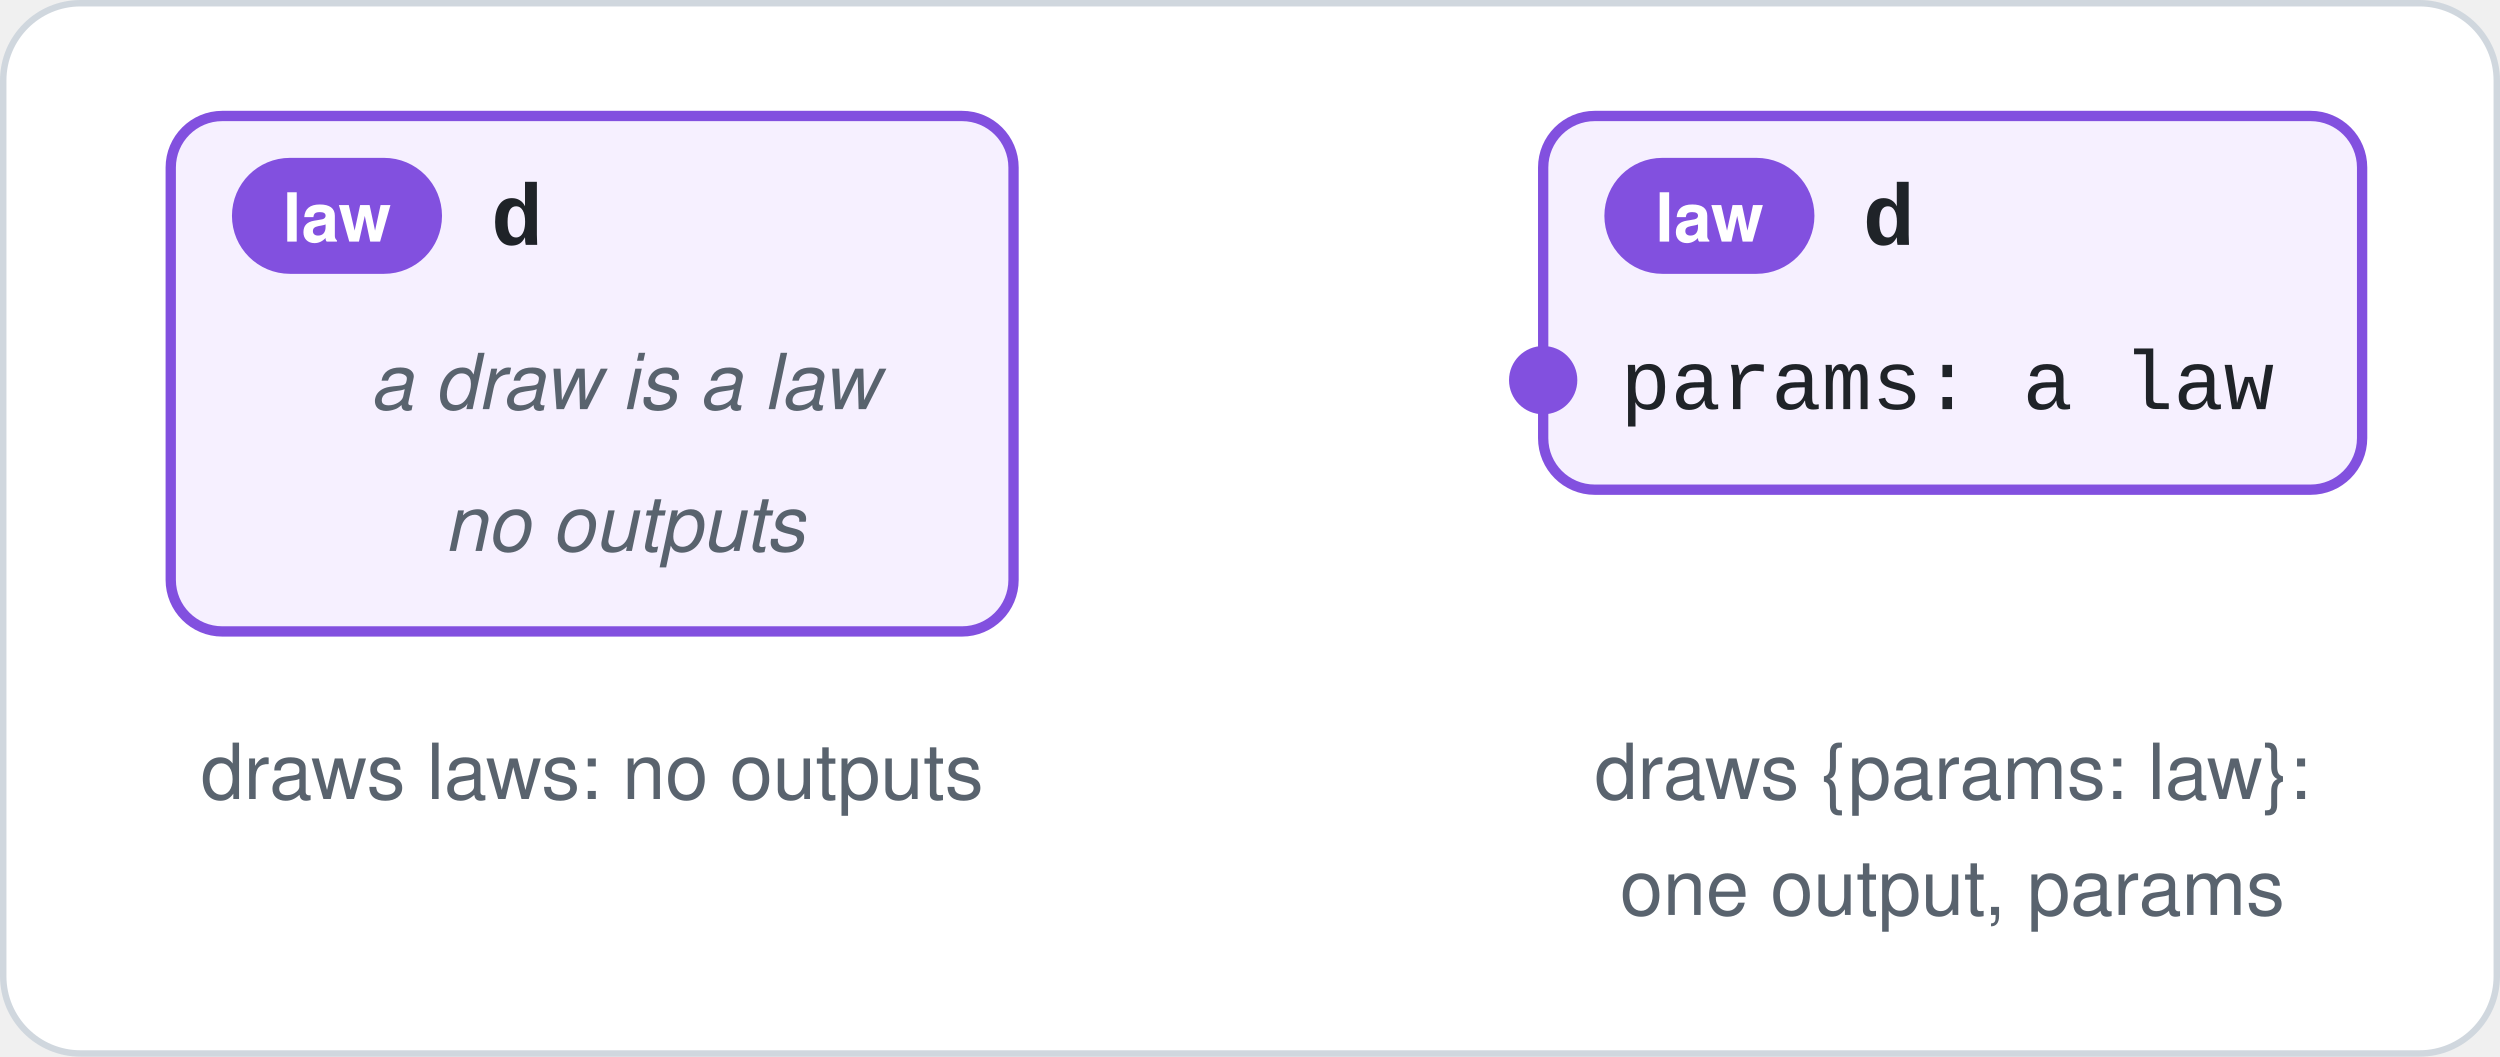
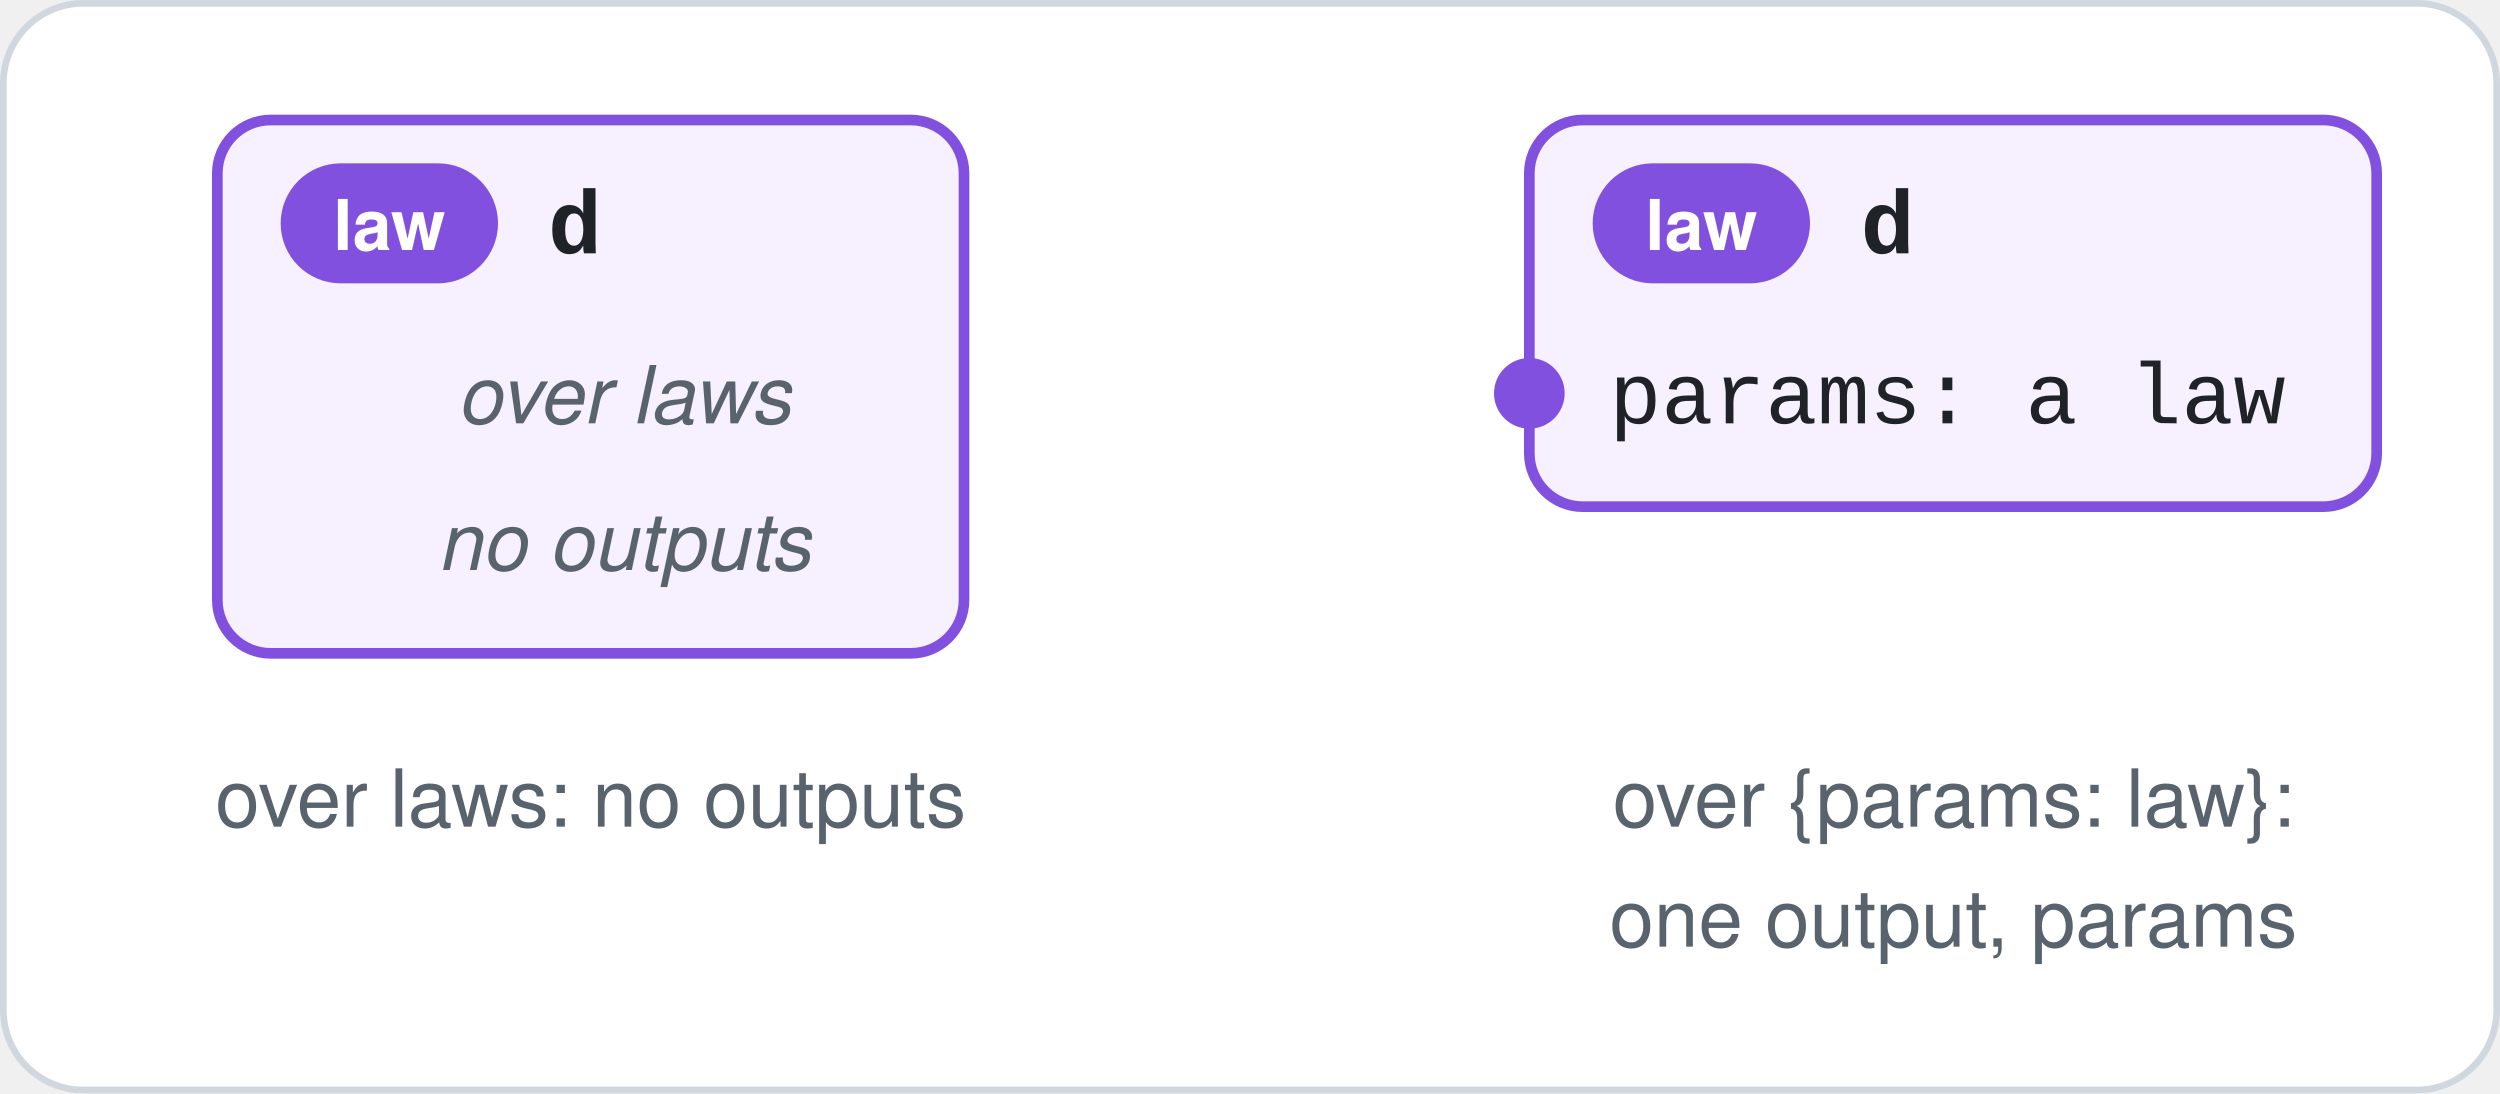
- <svg xmlns="http://www.w3.org/2000/svg" width="388" height="164" viewBox="0 0 388 164" role="img">
+ <svg xmlns="http://www.w3.org/2000/svg" width="375" height="164" viewBox="0 0 375 164" role="img">
  <defs>
    <marker id="arrow" viewBox="0 0 10 10" refX="9" refY="5" markerWidth="9" markerHeight="9" markerUnits="userSpaceOnUse" orient="auto-start-reverse">
      <path d="M 0 1 L 9 5 L 0 9 z" fill="#424a53" />
    </marker>
    <marker id="arrow-fault" viewBox="0 0 10 10" refX="9" refY="5" markerWidth="9" markerHeight="9" markerUnits="userSpaceOnUse" orient="auto-start-reverse">
      <path d="M 0 1 L 9 5 L 0 9 z" fill="#cf222e" />
    </marker>
  </defs>
-   <rect x="0.5" y="0.5" width="387" height="163" rx="12" fill="#ffffff" stroke="#d0d7de" />
+   <rect x="0.5" y="0.5" width="374" height="163" rx="12" fill="#ffffff" stroke="#d0d7de" />
  <g transform="translate(18.0,18.0)">
-     <rect x="8.5" y="0.0" width="130.8" height="80.0" rx="8" fill="#f6f0ff" stroke="#8250df" stroke-width="1.6" />
-     <rect x="18.5" y="7.0" width="31.6" height="17.0" rx="8.5" fill="#8250df" stroke="#8250df" stroke-width="1" />
-     <text x="34.3" y="19.5" font-family="-apple-system, BlinkMacSystemFont, 'Segoe UI', Helvetica, Arial, sans-serif" font-size="10.5" font-weight="bold" fill="#ffffff" text-anchor="middle">law</text>
-     <text x="58.2" y="20.0" font-family="ui-monospace, SFMono-Regular, Menlo, Consolas, 'Liberation Mono', monospace" font-size="13.5" font-weight="bold" fill="#1f2328" text-anchor="start">d</text>
-     <text x="78.9" y="45.5" font-family="-apple-system, BlinkMacSystemFont, 'Segoe UI', Helvetica, Arial, sans-serif" font-size="12" font-weight="normal" fill="#59636e" text-anchor="middle" font-style="italic">a draw is a law</text>
-     <text x="78.9" y="67.5" font-family="-apple-system, BlinkMacSystemFont, 'Segoe UI', Helvetica, Arial, sans-serif" font-size="12" font-weight="normal" fill="#59636e" text-anchor="middle" font-style="italic">no outputs</text>
-     <text x="73.9" y="106.0" font-family="-apple-system, BlinkMacSystemFont, 'Segoe UI', Helvetica, Arial, sans-serif" font-size="12" font-weight="normal" fill="#59636e" text-anchor="middle">draws laws: no outputs</text>
-     <rect x="221.5" y="0.0" width="127.1" height="58.0" rx="8" fill="#f6f0ff" stroke="#8250df" stroke-width="1.6" />
-     <rect x="231.5" y="7.0" width="31.6" height="17.0" rx="8.5" fill="#8250df" stroke="#8250df" stroke-width="1" />
-     <text x="247.3" y="19.5" font-family="-apple-system, BlinkMacSystemFont, 'Segoe UI', Helvetica, Arial, sans-serif" font-size="10.5" font-weight="bold" fill="#ffffff" text-anchor="middle">law</text>
-     <text x="271.1" y="20.0" font-family="ui-monospace, SFMono-Regular, Menlo, Consolas, 'Liberation Mono', monospace" font-size="13.5" font-weight="bold" fill="#1f2328" text-anchor="start">d</text>
-     <text x="233.5" y="45.5" font-family="ui-monospace, SFMono-Regular, Menlo, Consolas, 'Liberation Mono', monospace" font-size="13" font-weight="normal" fill="#1f2328" text-anchor="start">params: a law</text>
-     <circle cx="221.5" cy="41.0" r="4.5" fill="#8250df" stroke="#8250df" stroke-width="1.6" />
-     <text x="285.0" y="106.0" font-family="-apple-system, BlinkMacSystemFont, 'Segoe UI', Helvetica, Arial, sans-serif" font-size="12" font-weight="normal" fill="#59636e" text-anchor="middle">draws {params: law}:</text>
-     <text x="285.0" y="124.0" font-family="-apple-system, BlinkMacSystemFont, 'Segoe UI', Helvetica, Arial, sans-serif" font-size="12" font-weight="normal" fill="#59636e" text-anchor="middle">one output, params</text>
+     <rect x="14.6" y="0.0" width="112.0" height="80.0" rx="8" fill="#f6f0ff" stroke="#8250df" stroke-width="1.6" />
+     <rect x="24.6" y="7.0" width="31.6" height="17.0" rx="8.5" fill="#8250df" stroke="#8250df" stroke-width="1" />
+     <text x="40.4" y="19.5" font-family="-apple-system, BlinkMacSystemFont, 'Segoe UI', Helvetica, Arial, sans-serif" font-size="10.5" font-weight="bold" fill="#ffffff" text-anchor="middle">law</text>
+     <text x="64.2" y="20.0" font-family="ui-monospace, SFMono-Regular, Menlo, Consolas, 'Liberation Mono', monospace" font-size="13.5" font-weight="bold" fill="#1f2328" text-anchor="start">d</text>
+     <text x="75.6" y="45.5" font-family="-apple-system, BlinkMacSystemFont, 'Segoe UI', Helvetica, Arial, sans-serif" font-size="12" font-weight="normal" fill="#59636e" text-anchor="middle" font-style="italic">over laws</text>
+     <text x="75.6" y="67.5" font-family="-apple-system, BlinkMacSystemFont, 'Segoe UI', Helvetica, Arial, sans-serif" font-size="12" font-weight="normal" fill="#59636e" text-anchor="middle" font-style="italic">no outputs</text>
+     <text x="70.6" y="106.0" font-family="-apple-system, BlinkMacSystemFont, 'Segoe UI', Helvetica, Arial, sans-serif" font-size="12" font-weight="normal" fill="#59636e" text-anchor="middle">over laws: no outputs</text>
+     <rect x="211.4" y="0.0" width="127.1" height="58.0" rx="8" fill="#f6f0ff" stroke="#8250df" stroke-width="1.6" />
+     <rect x="221.4" y="7.0" width="31.6" height="17.0" rx="8.5" fill="#8250df" stroke="#8250df" stroke-width="1" />
+     <text x="237.2" y="19.5" font-family="-apple-system, BlinkMacSystemFont, 'Segoe UI', Helvetica, Arial, sans-serif" font-size="10.5" font-weight="bold" fill="#ffffff" text-anchor="middle">law</text>
+     <text x="261.1" y="20.0" font-family="ui-monospace, SFMono-Regular, Menlo, Consolas, 'Liberation Mono', monospace" font-size="13.5" font-weight="bold" fill="#1f2328" text-anchor="start">d</text>
+     <text x="223.4" y="45.5" font-family="ui-monospace, SFMono-Regular, Menlo, Consolas, 'Liberation Mono', monospace" font-size="13" font-weight="normal" fill="#1f2328" text-anchor="start">params: a law</text>
+     <circle cx="211.4" cy="41.0" r="4.5" fill="#8250df" stroke="#8250df" stroke-width="1.6" />
+     <text x="275.0" y="106.0" font-family="-apple-system, BlinkMacSystemFont, 'Segoe UI', Helvetica, Arial, sans-serif" font-size="12" font-weight="normal" fill="#59636e" text-anchor="middle">over {params: law}:</text>
+     <text x="275.0" y="124.0" font-family="-apple-system, BlinkMacSystemFont, 'Segoe UI', Helvetica, Arial, sans-serif" font-size="12" font-weight="normal" fill="#59636e" text-anchor="middle">one output, params</text>
  </g>
</svg>
